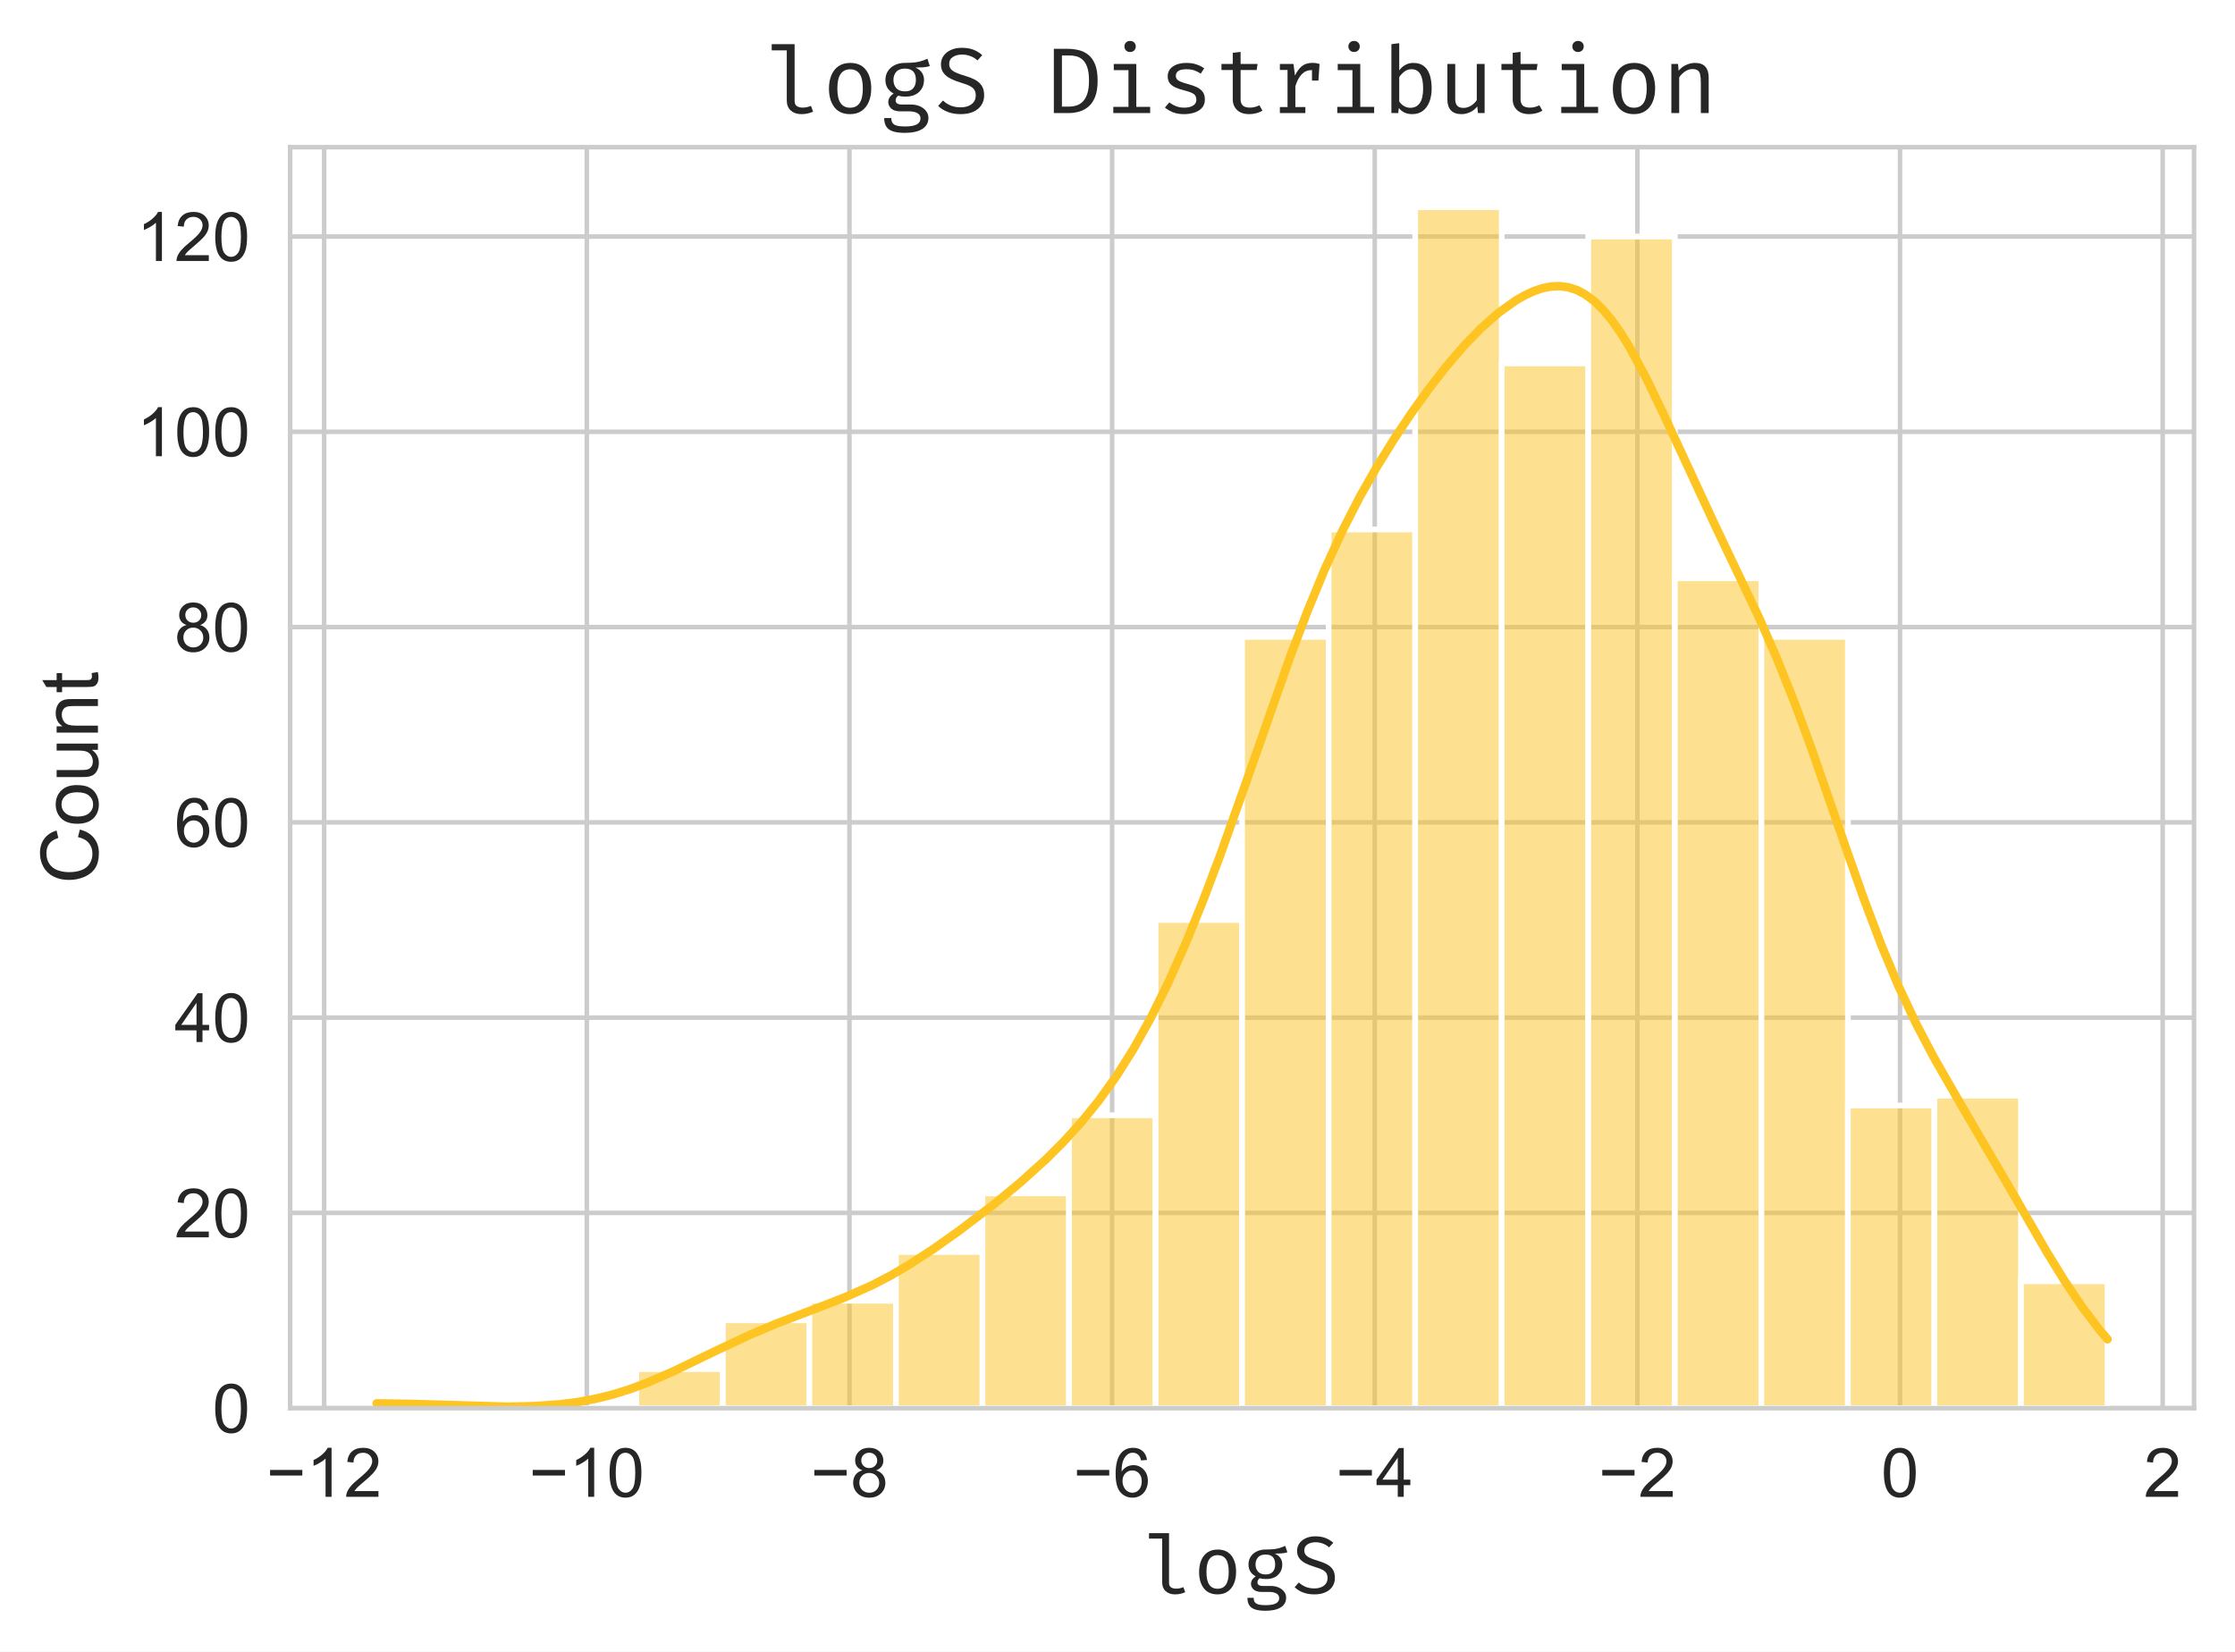
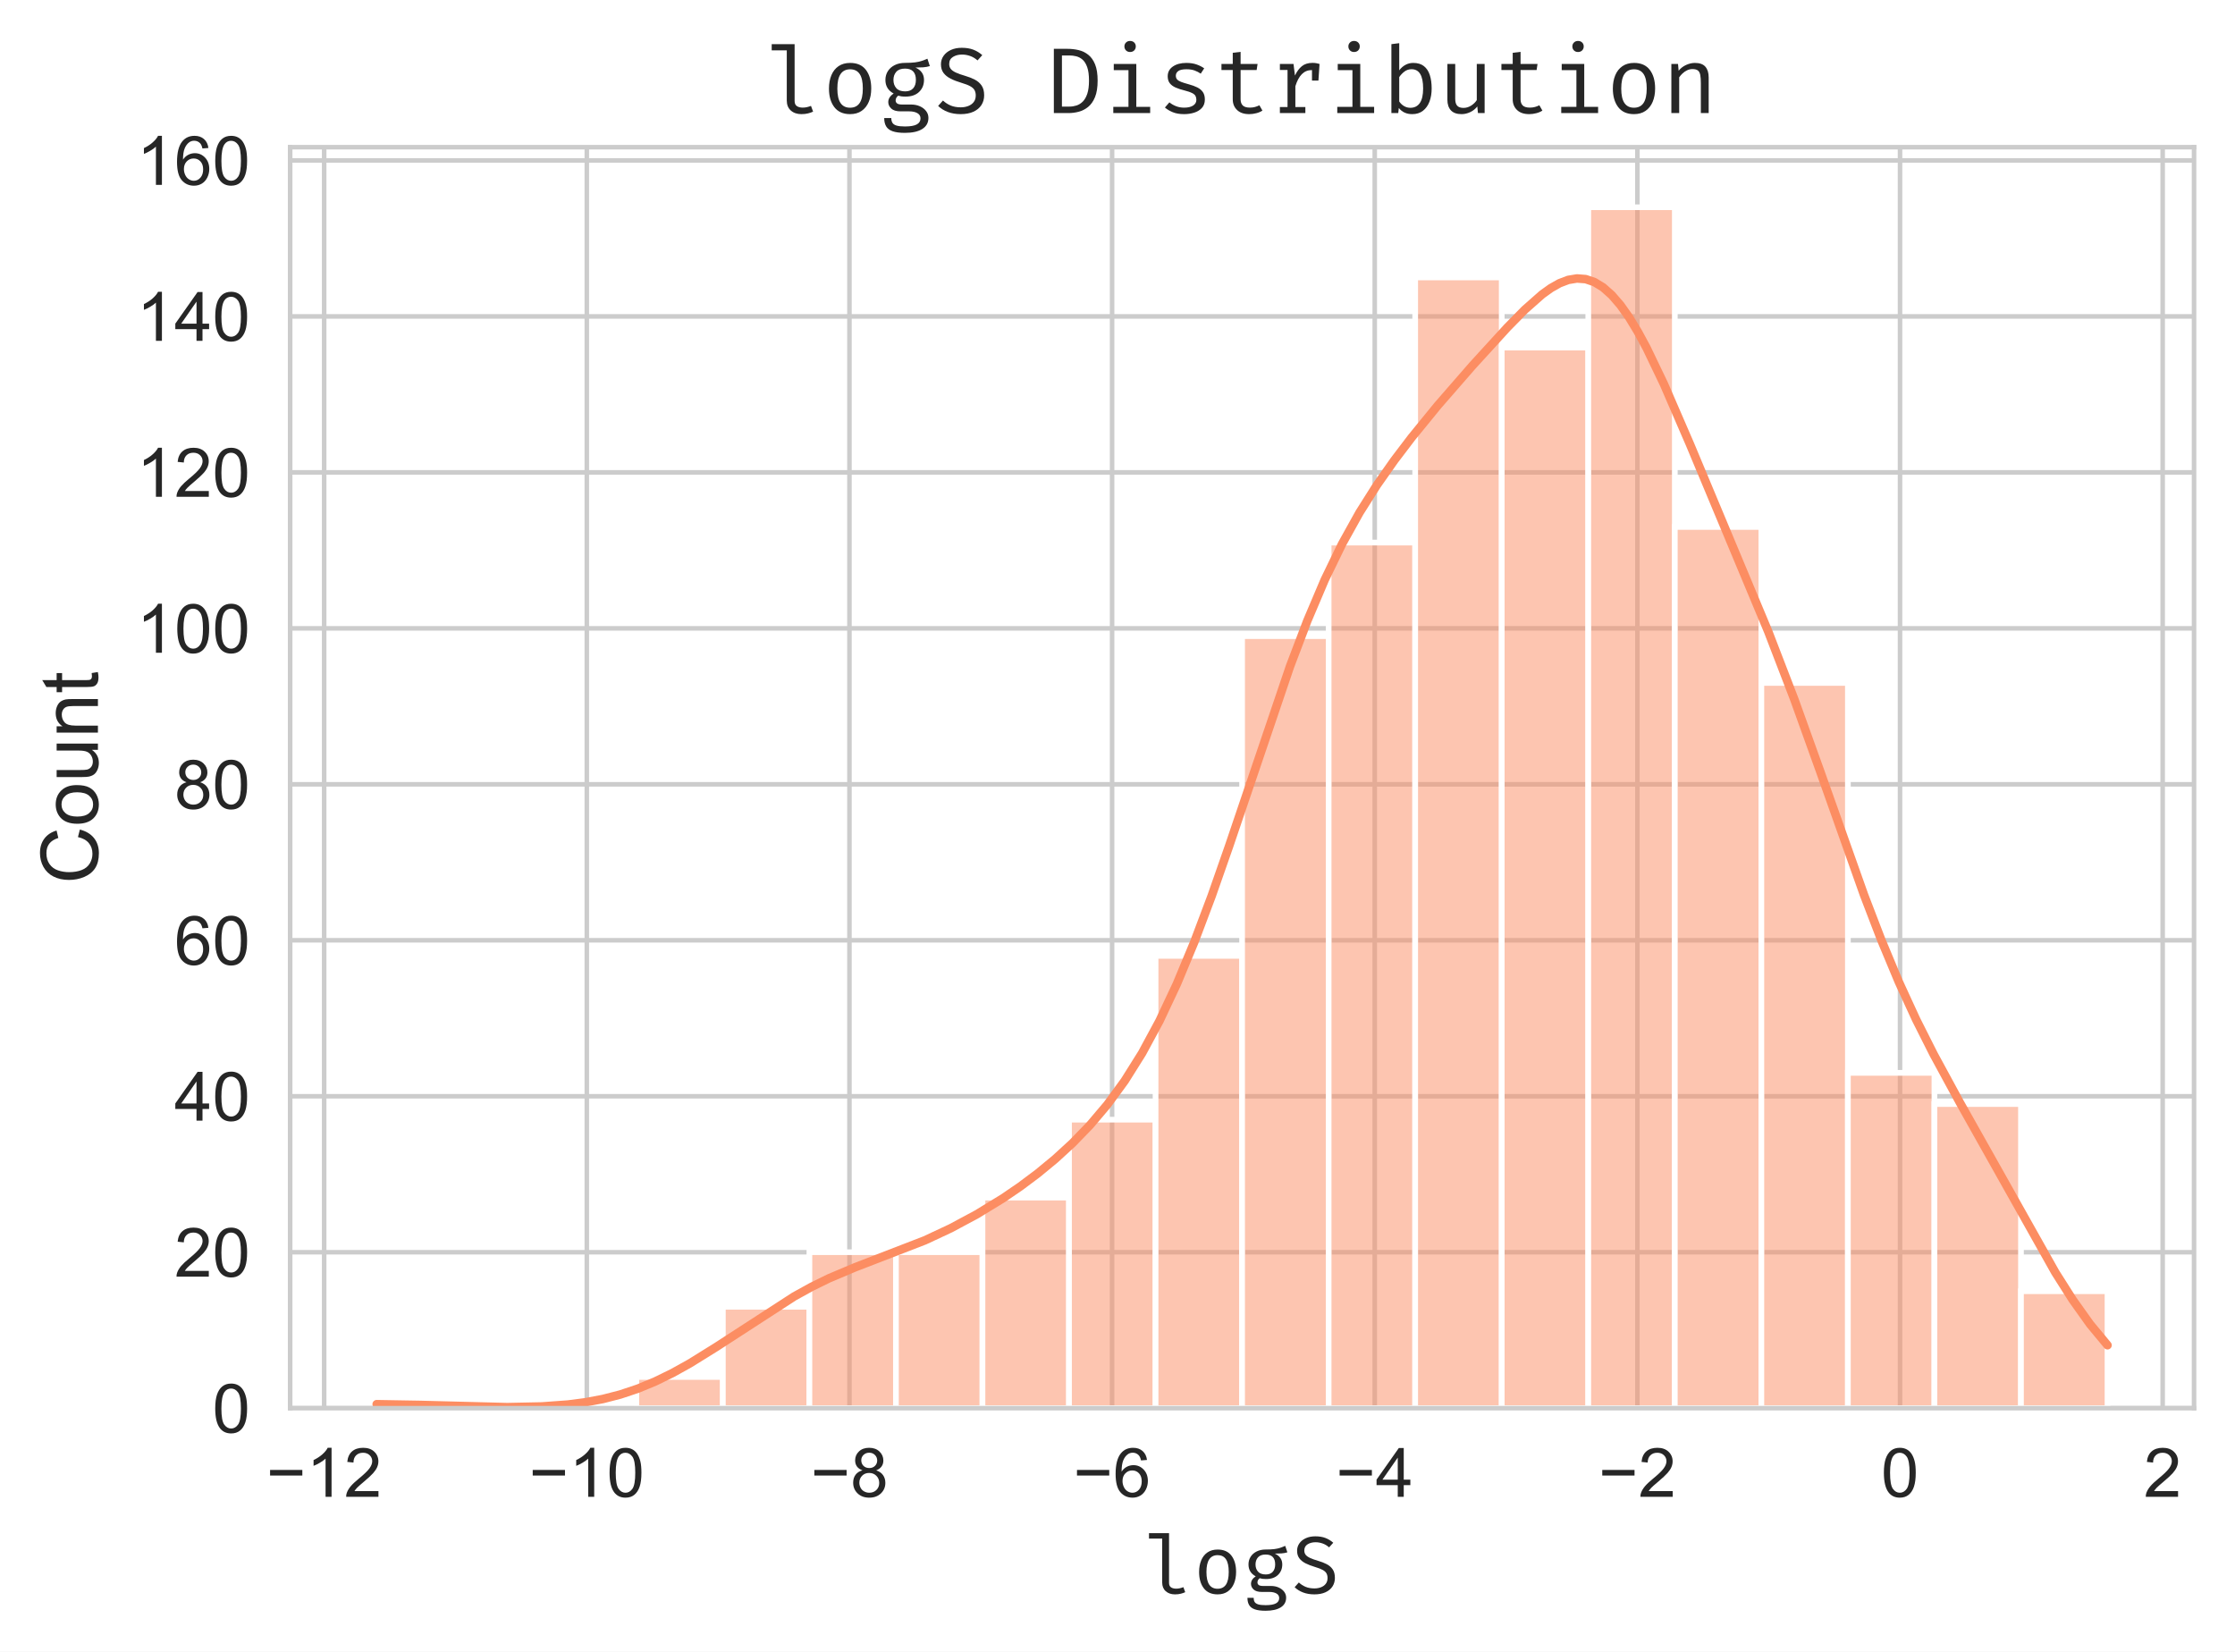
<svg xmlns="http://www.w3.org/2000/svg" xmlns:xlink="http://www.w3.org/1999/xlink" width="393.023pt" height="290.469pt" viewBox="0 0 393.023 290.469" version="1.1">
  <defs>
    <style type="text/css">*{stroke-linejoin: round; stroke-linecap: butt}</style>
  </defs>
  <g id="figure_1">
    <g id="patch_1">
      <path d="M 0 290.469  L 393.023 290.469  L 393.023 0  L 0 0  z " style="fill: #ffffff" />
    </g>
    <g id="axes_1">
      <g id="patch_2">
        <path d="M 51.023 247.645  L 385.823 247.645  L 385.823 25.885  L 51.023 25.885  z " style="fill: #ffffff" />
      </g>
      <g id="matplotlib.axis_1">
        <g id="xtick_1">
          <g id="line2d_1">
-             <path d="M 57.004 247.645  L 57.004 25.885  " clip-path="url(#p0089ec8ebe)" style="fill: none; stroke: #cccccc; stroke-width: 0.8; stroke-linecap: round" />
+             <path d="M 57.004 247.645  L 57.004 25.885  " clip-path="url(#pd2d33fcdca)" style="fill: none; stroke: #cccccc; stroke-width: 0.8; stroke-linecap: round" />
          </g>
          <g id="text_1">
            <g style="fill: #262626" transform="translate(46.82636 263.2344) scale(0.12 -0.12)">
              <defs>
                <path id="ArialMT-2212" d="M 3381 1997  L 356 1997  L 356 2522  L 3381 2522  L 3381 1997  z " transform="scale(0.015625)" />
                <path id="ArialMT-31" d="M 2384 0  L 1822 0  L 1822 3584  Q 1619 3391 1289 3197  Q 959 3003 697 2906  L 697 3450  Q 1169 3672 1522 3987  Q 1875 4303 2022 4600  L 2384 4600  L 2384 0  z " transform="scale(0.015625)" />
                <path id="ArialMT-32" d="M 3222 541  L 3222 0  L 194 0  Q 188 203 259 391  Q 375 700 629 1000  Q 884 1300 1366 1694  Q 2113 2306 2375 2664  Q 2638 3022 2638 3341  Q 2638 3675 2398 3904  Q 2159 4134 1775 4134  Q 1369 4134 1125 3890  Q 881 3647 878 3216  L 300 3275  Q 359 3922 746 4261  Q 1134 4600 1788 4600  Q 2447 4600 2831 4234  Q 3216 3869 3216 3328  Q 3216 3053 3103 2787  Q 2991 2522 2730 2228  Q 2469 1934 1863 1422  Q 1356 997 1212 845  Q 1069 694 975 541  L 3222 541  z " transform="scale(0.015625)" />
              </defs>
              <use xlink:href="#ArialMT-2212" />
              <use xlink:href="#ArialMT-31" transform="translate(58.39844 0)" />
              <use xlink:href="#ArialMT-32" transform="translate(114.0137 0)" />
            </g>
          </g>
        </g>
        <g id="xtick_2">
          <g id="line2d_2">
-             <path d="M 103.19 247.645  L 103.19 25.885  " clip-path="url(#p0089ec8ebe)" style="fill: none; stroke: #cccccc; stroke-width: 0.8; stroke-linecap: round" />
+             <path d="M 103.19 247.645  L 103.19 25.885  " clip-path="url(#pd2d33fcdca)" style="fill: none; stroke: #cccccc; stroke-width: 0.8; stroke-linecap: round" />
          </g>
          <g id="text_2">
            <g style="fill: #262626" transform="translate(93.01204 263.2344) scale(0.12 -0.12)">
              <defs>
                <path id="ArialMT-30" d="M 266 2259  Q 266 3072 433 3567  Q 600 4063 929 4331  Q 1259 4600 1759 4600  Q 2128 4600 2406 4451  Q 2684 4303 2865 4023  Q 3047 3744 3150 3342  Q 3253 2941 3253 2259  Q 3253 1453 3087 958  Q 2922 463 2592 192  Q 2263 -78 1759 -78  Q 1097 -78 719 397  Q 266 969 266 2259  z M 844 2259  Q 844 1131 1108 757  Q 1372 384 1759 384  Q 2147 384 2411 759  Q 2675 1134 2675 2259  Q 2675 3391 2411 3762  Q 2147 4134 1753 4134  Q 1366 4134 1134 3806  Q 844 3388 844 2259  z " transform="scale(0.015625)" />
              </defs>
              <use xlink:href="#ArialMT-2212" />
              <use xlink:href="#ArialMT-31" transform="translate(58.39844 0)" />
              <use xlink:href="#ArialMT-30" transform="translate(114.0137 0)" />
            </g>
          </g>
        </g>
        <g id="xtick_3">
          <g id="line2d_3">
-             <path d="M 149.375 247.645  L 149.375 25.885  " clip-path="url(#p0089ec8ebe)" style="fill: none; stroke: #cccccc; stroke-width: 0.8; stroke-linecap: round" />
+             <path d="M 149.375 247.645  L 149.375 25.885  " clip-path="url(#pd2d33fcdca)" style="fill: none; stroke: #cccccc; stroke-width: 0.8; stroke-linecap: round" />
          </g>
          <g id="text_3">
            <g style="fill: #262626" transform="translate(142.5343 263.2344) scale(0.12 -0.12)">
              <defs>
                <path id="ArialMT-38" d="M 1131 2484  Q 781 2613 612 2850  Q 444 3088 444 3419  Q 444 3919 803 4259  Q 1163 4600 1759 4600  Q 2359 4600 2725 4251  Q 3091 3903 3091 3403  Q 3091 3084 2923 2848  Q 2756 2613 2416 2484  Q 2838 2347 3058 2040  Q 3278 1734 3278 1309  Q 3278 722 2862 322  Q 2447 -78 1769 -78  Q 1091 -78 675 323  Q 259 725 259 1325  Q 259 1772 486 2073  Q 713 2375 1131 2484  z M 1019 3438  Q 1019 3113 1228 2906  Q 1438 2700 1772 2700  Q 2097 2700 2305 2904  Q 2513 3109 2513 3406  Q 2513 3716 2298 3927  Q 2084 4138 1766 4138  Q 1444 4138 1231 3931  Q 1019 3725 1019 3438  z M 838 1322  Q 838 1081 952 856  Q 1066 631 1291 507  Q 1516 384 1775 384  Q 2178 384 2440 643  Q 2703 903 2703 1303  Q 2703 1709 2433 1975  Q 2163 2241 1756 2241  Q 1359 2241 1098 1978  Q 838 1716 838 1322  z " transform="scale(0.015625)" />
              </defs>
              <use xlink:href="#ArialMT-2212" />
              <use xlink:href="#ArialMT-38" transform="translate(58.39844 0)" />
            </g>
          </g>
        </g>
        <g id="xtick_4">
          <g id="line2d_4">
-             <path d="M 195.561 247.645  L 195.561 25.885  " clip-path="url(#p0089ec8ebe)" style="fill: none; stroke: #cccccc; stroke-width: 0.8; stroke-linecap: round" />
+             <path d="M 195.561 247.645  L 195.561 25.885  " clip-path="url(#pd2d33fcdca)" style="fill: none; stroke: #cccccc; stroke-width: 0.8; stroke-linecap: round" />
          </g>
          <g id="text_4">
            <g style="fill: #262626" transform="translate(188.72 263.2344) scale(0.12 -0.12)">
              <defs>
                <path id="ArialMT-36" d="M 3184 3459  L 2625 3416  Q 2550 3747 2413 3897  Q 2184 4138 1850 4138  Q 1581 4138 1378 3988  Q 1113 3794 959 3422  Q 806 3050 800 2363  Q 1003 2672 1297 2822  Q 1591 2972 1913 2972  Q 2475 2972 2870 2558  Q 3266 2144 3266 1488  Q 3266 1056 3080 686  Q 2894 316 2569 119  Q 2244 -78 1831 -78  Q 1128 -78 684 439  Q 241 956 241 2144  Q 241 3472 731 4075  Q 1159 4600 1884 4600  Q 2425 4600 2770 4297  Q 3116 3994 3184 3459  z M 888 1484  Q 888 1194 1011 928  Q 1134 663 1356 523  Q 1578 384 1822 384  Q 2178 384 2434 671  Q 2691 959 2691 1453  Q 2691 1928 2437 2201  Q 2184 2475 1800 2475  Q 1419 2475 1153 2201  Q 888 1928 888 1484  z " transform="scale(0.015625)" />
              </defs>
              <use xlink:href="#ArialMT-2212" />
              <use xlink:href="#ArialMT-36" transform="translate(58.39844 0)" />
            </g>
          </g>
        </g>
        <g id="xtick_5">
          <g id="line2d_5">
-             <path d="M 241.747 247.645  L 241.747 25.885  " clip-path="url(#p0089ec8ebe)" style="fill: none; stroke: #cccccc; stroke-width: 0.8; stroke-linecap: round" />
+             <path d="M 241.747 247.645  L 241.747 25.885  " clip-path="url(#pd2d33fcdca)" style="fill: none; stroke: #cccccc; stroke-width: 0.8; stroke-linecap: round" />
          </g>
          <g id="text_5">
            <g style="fill: #262626" transform="translate(234.9056 263.2344) scale(0.12 -0.12)">
              <defs>
                <path id="ArialMT-34" d="M 2069 0  L 2069 1097  L 81 1097  L 81 1613  L 2172 4581  L 2631 4581  L 2631 1613  L 3250 1613  L 3250 1097  L 2631 1097  L 2631 0  L 2069 0  z M 2069 1613  L 2069 3678  L 634 1613  L 2069 1613  z " transform="scale(0.015625)" />
              </defs>
              <use xlink:href="#ArialMT-2212" />
              <use xlink:href="#ArialMT-34" transform="translate(58.39844 0)" />
            </g>
          </g>
        </g>
        <g id="xtick_6">
          <g id="line2d_6">
-             <path d="M 287.932 247.645  L 287.932 25.885  " clip-path="url(#p0089ec8ebe)" style="fill: none; stroke: #cccccc; stroke-width: 0.8; stroke-linecap: round" />
+             <path d="M 287.932 247.645  L 287.932 25.885  " clip-path="url(#pd2d33fcdca)" style="fill: none; stroke: #cccccc; stroke-width: 0.8; stroke-linecap: round" />
          </g>
          <g id="text_6">
            <g style="fill: #262626" transform="translate(281.0913 263.2344) scale(0.12 -0.12)">
              <use xlink:href="#ArialMT-2212" />
              <use xlink:href="#ArialMT-32" transform="translate(58.39844 0)" />
            </g>
          </g>
        </g>
        <g id="xtick_7">
          <g id="line2d_7">
-             <path d="M 334.118 247.645  L 334.118 25.885  " clip-path="url(#p0089ec8ebe)" style="fill: none; stroke: #cccccc; stroke-width: 0.8; stroke-linecap: round" />
+             <path d="M 334.118 247.645  L 334.118 25.885  " clip-path="url(#pd2d33fcdca)" style="fill: none; stroke: #cccccc; stroke-width: 0.8; stroke-linecap: round" />
          </g>
          <g id="text_7">
            <g style="fill: #262626" transform="translate(330.7814 263.2344) scale(0.12 -0.12)">
              <use xlink:href="#ArialMT-30" />
            </g>
          </g>
        </g>
        <g id="xtick_8">
          <g id="line2d_8">
-             <path d="M 380.304 247.645  L 380.304 25.885  " clip-path="url(#p0089ec8ebe)" style="fill: none; stroke: #cccccc; stroke-width: 0.8; stroke-linecap: round" />
+             <path d="M 380.304 247.645  L 380.304 25.885  " clip-path="url(#pd2d33fcdca)" style="fill: none; stroke: #cccccc; stroke-width: 0.8; stroke-linecap: round" />
          </g>
          <g id="text_8">
            <g style="fill: #262626" transform="translate(376.9671 263.2344) scale(0.12 -0.12)">
              <use xlink:href="#ArialMT-32" />
            </g>
          </g>
        </g>
        <g id="text_9">
          <g style="fill: #262626" transform="translate(201.1897 280.2244) scale(0.14 -0.14)">
            <defs>
              <path id="FiraCode-Regular-6c" d="M 2005 4848  L 2005 853  Q 2005 597 2164 490  Q 2324 384 2576 384  Q 2731 384 2873 417  Q 3016 450 3157 505  L 3305 102  Q 3164 33 2955 -21  Q 2747 -75 2485 -75  Q 2025 -75 1739 179  Q 1454 433 1454 883  L 1454 4411  L 394 4411  L 394 4848  L 2005 4848  z " transform="scale(0.015625)" />
              <path id="FiraCode-Regular-6f" d="M 1976 3528  Q 2708 3528 3082 3039  Q 3456 2550 3456 1730  Q 3456 1201 3285 794  Q 3115 387 2783 156  Q 2452 -75 1969 -75  Q 1237 -75 860 417  Q 483 909 483 1723  Q 483 2255 653 2663  Q 824 3072 1157 3300  Q 1490 3528 1976 3528  z M 1976 3079  Q 1529 3079 1301 2747  Q 1073 2416 1073 1723  Q 1073 1037 1298 707  Q 1523 377 1969 377  Q 2416 377 2640 708  Q 2865 1040 2865 1730  Q 2865 2419 2642 2749  Q 2419 3079 1976 3079  z " transform="scale(0.015625)" />
              <path id="FiraCode-Regular-67" d="M 3469 3824  L 3640 3305  Q 3417 3236 3169 3219  Q 2921 3203 2629 3203  Q 3230 2928 3230 2334  Q 3230 1822 2887 1490  Q 2544 1159 1930 1159  Q 1756 1159 1639 1175  Q 1523 1191 1415 1224  Q 1336 1168 1285 1078  Q 1234 988 1234 889  Q 1234 765 1332 683  Q 1431 601 1697 601  L 2320 601  Q 2668 601 2944 476  Q 3220 351 3380 139  Q 3541 -72 3541 -338  Q 3541 -847 3109 -1119  Q 2678 -1392 1891 -1392  Q 1339 -1392 1020 -1278  Q 702 -1165 566 -933  Q 430 -702 430 -351  L 929 -351  Q 929 -551 1007 -682  Q 1086 -814 1293 -878  Q 1500 -942 1887 -942  Q 2458 -942 2720 -799  Q 2983 -656 2983 -374  Q 2983 -128 2760 -3  Q 2537 121 2202 121  L 1585 121  Q 1136 121 926 318  Q 716 515 716 771  Q 716 1126 1096 1375  Q 515 1684 515 2330  Q 515 2681 689 2952  Q 863 3223 1175 3377  Q 1487 3531 1894 3531  Q 2330 3531 2602 3567  Q 2875 3604 3070 3669  Q 3266 3735 3469 3824  z M 1894 3128  Q 1477 3128 1278 2901  Q 1080 2675 1080 2330  Q 1080 1979 1282 1752  Q 1484 1526 1907 1526  Q 2271 1526 2465 1739  Q 2659 1953 2659 2334  Q 2659 3128 1894 3128  z " transform="scale(0.015625)" />
              <path id="FiraCode-Regular-53" d="M 3522 1250  Q 3522 860 3328 561  Q 3134 263 2765 94  Q 2396 -75 1871 -75  Q 1375 -75 973 75  Q 571 226 286 502  L 624 883  Q 857 663 1162 533  Q 1467 404 1881 404  Q 2156 404 2396 494  Q 2636 584 2783 769  Q 2931 955 2931 1241  Q 2931 1457 2845 1613  Q 2760 1769 2543 1889  Q 2327 2009 1940 2123  Q 1493 2255 1166 2420  Q 840 2586 661 2827  Q 483 3069 483 3430  Q 483 3768 670 4030  Q 857 4293 1186 4442  Q 1516 4592 1946 4592  Q 2416 4592 2762 4459  Q 3108 4326 3390 4076  L 3056 3705  Q 2813 3919 2534 4017  Q 2255 4116 1966 4116  Q 1595 4116 1329 3951  Q 1063 3787 1063 3449  Q 1063 3253 1168 3113  Q 1273 2974 1522 2855  Q 1772 2737 2202 2613  Q 2553 2511 2853 2358  Q 3154 2206 3338 1945  Q 3522 1684 3522 1250  z " transform="scale(0.015625)" />
            </defs>
            <use xlink:href="#FiraCode-Regular-6c" />
            <use xlink:href="#FiraCode-Regular-6f" transform="translate(61.53845 0)" />
            <use xlink:href="#FiraCode-Regular-67" transform="translate(123.0769 0)" />
            <use xlink:href="#FiraCode-Regular-53" transform="translate(184.6154 0)" />
          </g>
        </g>
      </g>
      <g id="matplotlib.axis_2">
        <g id="ytick_1">
          <g id="line2d_9">
-             <path d="M 51.023 247.645  L 385.823 247.645  " clip-path="url(#p0089ec8ebe)" style="fill: none; stroke: #cccccc; stroke-width: 0.8; stroke-linecap: round" />
+             <path d="M 51.023 247.645  L 385.823 247.645  " clip-path="url(#pd2d33fcdca)" style="fill: none; stroke: #cccccc; stroke-width: 0.8; stroke-linecap: round" />
          </g>
          <g id="text_10">
            <g style="fill: #262626" transform="translate(37.34969 251.9397) scale(0.12 -0.12)">
              <use xlink:href="#ArialMT-30" />
            </g>
          </g>
        </g>
        <g id="ytick_2">
          <g id="line2d_10">
-             <path d="M 51.023 213.304  L 385.823 213.304  " clip-path="url(#p0089ec8ebe)" style="fill: none; stroke: #cccccc; stroke-width: 0.8; stroke-linecap: round" />
+             <path d="M 51.023 220.216  L 385.823 220.216  " clip-path="url(#pd2d33fcdca)" style="fill: none; stroke: #cccccc; stroke-width: 0.8; stroke-linecap: round" />
          </g>
          <g id="text_11">
-             <g style="fill: #262626" transform="translate(30.67656 217.5982) scale(0.12 -0.12)">
+             <g style="fill: #262626" transform="translate(30.67656 224.5111) scale(0.12 -0.12)">
              <use xlink:href="#ArialMT-32" />
              <use xlink:href="#ArialMT-30" transform="translate(55.61523 0)" />
            </g>
          </g>
        </g>
        <g id="ytick_3">
          <g id="line2d_11">
-             <path d="M 51.023 178.962  L 385.823 178.962  " clip-path="url(#p0089ec8ebe)" style="fill: none; stroke: #cccccc; stroke-width: 0.8; stroke-linecap: round" />
+             <path d="M 51.023 192.788  L 385.823 192.788  " clip-path="url(#pd2d33fcdca)" style="fill: none; stroke: #cccccc; stroke-width: 0.8; stroke-linecap: round" />
          </g>
          <g id="text_12">
-             <g style="fill: #262626" transform="translate(30.67656 183.2568) scale(0.12 -0.12)">
+             <g style="fill: #262626" transform="translate(30.67656 197.0825) scale(0.12 -0.12)">
              <use xlink:href="#ArialMT-34" />
              <use xlink:href="#ArialMT-30" transform="translate(55.61523 0)" />
            </g>
          </g>
        </g>
        <g id="ytick_4">
          <g id="line2d_12">
-             <path d="M 51.023 144.621  L 385.823 144.621  " clip-path="url(#p0089ec8ebe)" style="fill: none; stroke: #cccccc; stroke-width: 0.8; stroke-linecap: round" />
+             <path d="M 51.023 165.359  L 385.823 165.359  " clip-path="url(#pd2d33fcdca)" style="fill: none; stroke: #cccccc; stroke-width: 0.8; stroke-linecap: round" />
          </g>
          <g id="text_13">
-             <g style="fill: #262626" transform="translate(30.67656 148.9153) scale(0.12 -0.12)">
+             <g style="fill: #262626" transform="translate(30.67656 169.654) scale(0.12 -0.12)">
              <use xlink:href="#ArialMT-36" />
              <use xlink:href="#ArialMT-30" transform="translate(55.61523 0)" />
            </g>
          </g>
        </g>
        <g id="ytick_5">
          <g id="line2d_13">
-             <path d="M 51.023 110.279  L 385.823 110.279  " clip-path="url(#p0089ec8ebe)" style="fill: none; stroke: #cccccc; stroke-width: 0.8; stroke-linecap: round" />
+             <path d="M 51.023 137.931  L 385.823 137.931  " clip-path="url(#pd2d33fcdca)" style="fill: none; stroke: #cccccc; stroke-width: 0.8; stroke-linecap: round" />
          </g>
          <g id="text_14">
-             <g style="fill: #262626" transform="translate(30.67656 114.5738) scale(0.12 -0.12)">
+             <g style="fill: #262626" transform="translate(30.67656 142.2254) scale(0.12 -0.12)">
              <use xlink:href="#ArialMT-38" />
              <use xlink:href="#ArialMT-30" transform="translate(55.61523 0)" />
            </g>
          </g>
        </g>
        <g id="ytick_6">
          <g id="line2d_14">
-             <path d="M 51.023 75.938  L 385.823 75.938  " clip-path="url(#p0089ec8ebe)" style="fill: none; stroke: #cccccc; stroke-width: 0.8; stroke-linecap: round" />
+             <path d="M 51.023 110.502  L 385.823 110.502  " clip-path="url(#pd2d33fcdca)" style="fill: none; stroke: #cccccc; stroke-width: 0.8; stroke-linecap: round" />
          </g>
          <g id="text_15">
-             <g style="fill: #262626" transform="translate(24.00344 80.23237) scale(0.12 -0.12)">
+             <g style="fill: #262626" transform="translate(24.00344 114.7968) scale(0.12 -0.12)">
              <use xlink:href="#ArialMT-31" />
              <use xlink:href="#ArialMT-30" transform="translate(55.61523 0)" />
              <use xlink:href="#ArialMT-30" transform="translate(111.2305 0)" />
            </g>
          </g>
        </g>
        <g id="ytick_7">
          <g id="line2d_15">
-             <path d="M 51.023 41.596  L 385.823 41.596  " clip-path="url(#p0089ec8ebe)" style="fill: none; stroke: #cccccc; stroke-width: 0.8; stroke-linecap: round" />
+             <path d="M 51.023 83.074  L 385.823 83.074  " clip-path="url(#pd2d33fcdca)" style="fill: none; stroke: #cccccc; stroke-width: 0.8; stroke-linecap: round" />
          </g>
          <g id="text_16">
-             <g style="fill: #262626" transform="translate(24.00344 45.89091) scale(0.12 -0.12)">
+             <g style="fill: #262626" transform="translate(24.00344 87.36826) scale(0.12 -0.12)">
              <use xlink:href="#ArialMT-31" />
              <use xlink:href="#ArialMT-32" transform="translate(55.61523 0)" />
              <use xlink:href="#ArialMT-30" transform="translate(111.2305 0)" />
            </g>
          </g>
        </g>
-         <g id="text_17">
+         <g id="ytick_8">
+           <g id="line2d_16">
+             <path d="M 51.023 55.645  L 385.823 55.645  " clip-path="url(#pd2d33fcdca)" style="fill: none; stroke: #cccccc; stroke-width: 0.8; stroke-linecap: round" />
+           </g>
+           <g id="text_17">
+             <g style="fill: #262626" transform="translate(24.00344 59.93969) scale(0.12 -0.12)">
+               <use xlink:href="#ArialMT-31" />
+               <use xlink:href="#ArialMT-34" transform="translate(55.61523 0)" />
+               <use xlink:href="#ArialMT-30" transform="translate(111.2305 0)" />
+             </g>
+           </g>
+         </g>
+         <g id="ytick_9">
+           <g id="line2d_17">
+             <path d="M 51.023 28.216  L 385.823 28.216  " clip-path="url(#pd2d33fcdca)" style="fill: none; stroke: #cccccc; stroke-width: 0.8; stroke-linecap: round" />
+           </g>
+           <g id="text_18">
+             <g style="fill: #262626" transform="translate(24.00344 32.51112) scale(0.12 -0.12)">
+               <use xlink:href="#ArialMT-31" />
+               <use xlink:href="#ArialMT-36" transform="translate(55.61523 0)" />
+               <use xlink:href="#ArialMT-30" transform="translate(111.2305 0)" />
+             </g>
+           </g>
+         </g>
+         <g id="text_19">
          <g style="fill: #262626" transform="translate(17.22094 155.443) rotate(-90) scale(0.14 -0.14)">
            <defs>
              <path id="ArialMT-43" d="M 3763 1606  L 4369 1453  Q 4178 706 3683 314  Q 3188 -78 2472 -78  Q 1731 -78 1267 223  Q 803 525 561 1097  Q 319 1669 319 2325  Q 319 3041 592 3573  Q 866 4106 1370 4382  Q 1875 4659 2481 4659  Q 3169 4659 3637 4309  Q 4106 3959 4291 3325  L 3694 3184  Q 3534 3684 3231 3912  Q 2928 4141 2469 4141  Q 1941 4141 1586 3887  Q 1231 3634 1087 3207  Q 944 2781 944 2328  Q 944 1744 1114 1308  Q 1284 872 1643 656  Q 2003 441 2422 441  Q 2931 441 3284 734  Q 3638 1028 3763 1606  z " transform="scale(0.015625)" />
              <path id="ArialMT-6f" d="M 213 1659  Q 213 2581 725 3025  Q 1153 3394 1769 3394  Q 2453 3394 2887 2945  Q 3322 2497 3322 1706  Q 3322 1066 3130 698  Q 2938 331 2570 128  Q 2203 -75 1769 -75  Q 1072 -75 642 372  Q 213 819 213 1659  z M 791 1659  Q 791 1022 1069 705  Q 1347 388 1769 388  Q 2188 388 2466 706  Q 2744 1025 2744 1678  Q 2744 2294 2464 2611  Q 2184 2928 1769 2928  Q 1347 2928 1069 2612  Q 791 2297 791 1659  z " transform="scale(0.015625)" />
              <path id="ArialMT-75" d="M 2597 0  L 2597 488  Q 2209 -75 1544 -75  Q 1250 -75 995 37  Q 741 150 617 320  Q 494 491 444 738  Q 409 903 409 1263  L 409 3319  L 972 3319  L 972 1478  Q 972 1038 1006 884  Q 1059 663 1231 536  Q 1403 409 1656 409  Q 1909 409 2131 539  Q 2353 669 2445 892  Q 2538 1116 2538 1541  L 2538 3319  L 3100 3319  L 3100 0  L 2597 0  z " transform="scale(0.015625)" />
              <path id="ArialMT-6e" d="M 422 0  L 422 3319  L 928 3319  L 928 2847  Q 1294 3394 1984 3394  Q 2284 3394 2536 3286  Q 2788 3178 2913 3003  Q 3038 2828 3088 2588  Q 3119 2431 3119 2041  L 3119 0  L 2556 0  L 2556 2019  Q 2556 2363 2490 2533  Q 2425 2703 2258 2804  Q 2091 2906 1866 2906  Q 1506 2906 1245 2678  Q 984 2450 984 1813  L 984 0  L 422 0  z " transform="scale(0.015625)" />
              <path id="ArialMT-74" d="M 1650 503  L 1731 6  Q 1494 -44 1306 -44  Q 1000 -44 831 53  Q 663 150 594 308  Q 525 466 525 972  L 525 2881  L 113 2881  L 113 3319  L 525 3319  L 525 4141  L 1084 4478  L 1084 3319  L 1650 3319  L 1650 2881  L 1084 2881  L 1084 941  Q 1084 700 1114 631  Q 1144 563 1211 522  Q 1278 481 1403 481  Q 1497 481 1650 503  z " transform="scale(0.015625)" />
            </defs>
            <use xlink:href="#ArialMT-43" />
            <use xlink:href="#ArialMT-6f" transform="translate(72.2168 0)" />
            <use xlink:href="#ArialMT-75" transform="translate(127.832 0)" />
            <use xlink:href="#ArialMT-6e" transform="translate(183.4473 0)" />
            <use xlink:href="#ArialMT-74" transform="translate(239.0625 0)" />
          </g>
        </g>
      </g>
      <g id="patch_3">
-         <path d="M 66.241 247.645  L 81.459 247.645  L 81.459 245.928  L 66.241 245.928  z " clip-path="url(#p0089ec8ebe)" style="fill: #fdc422; fill-opacity: 0.5; stroke: #ffffff; stroke-linejoin: miter" />
+         <path d="M 66.241 247.645  L 81.459 247.645  L 81.459 246.274  L 66.241 246.274  z " clip-path="url(#pd2d33fcdca)" style="fill: #fc8d62; fill-opacity: 0.5; stroke: #ffffff; stroke-linejoin: miter" />
      </g>
      <g id="patch_4">
-         <path d="M 81.459 247.645  L 96.677 247.645  L 96.677 247.645  L 81.459 247.645  z " clip-path="url(#p0089ec8ebe)" style="fill: #fdc422; fill-opacity: 0.5; stroke: #ffffff; stroke-linejoin: miter" />
+         <path d="M 81.459 247.645  L 96.677 247.645  L 96.677 247.645  L 81.459 247.645  z " clip-path="url(#pd2d33fcdca)" style="fill: #fc8d62; fill-opacity: 0.5; stroke: #ffffff; stroke-linejoin: miter" />
      </g>
      <g id="patch_5">
-         <path d="M 96.677 247.645  L 111.896 247.645  L 111.896 247.645  L 96.677 247.645  z " clip-path="url(#p0089ec8ebe)" style="fill: #fdc422; fill-opacity: 0.5; stroke: #ffffff; stroke-linejoin: miter" />
+         <path d="M 96.677 247.645  L 111.896 247.645  L 111.896 247.645  L 96.677 247.645  z " clip-path="url(#pd2d33fcdca)" style="fill: #fc8d62; fill-opacity: 0.5; stroke: #ffffff; stroke-linejoin: miter" />
      </g>
      <g id="patch_6">
-         <path d="M 111.896 247.645  L 127.114 247.645  L 127.114 240.777  L 111.896 240.777  z " clip-path="url(#p0089ec8ebe)" style="fill: #fdc422; fill-opacity: 0.5; stroke: #ffffff; stroke-linejoin: miter" />
+         <path d="M 111.896 247.645  L 127.114 247.645  L 127.114 242.159  L 111.896 242.159  z " clip-path="url(#pd2d33fcdca)" style="fill: #fc8d62; fill-opacity: 0.5; stroke: #ffffff; stroke-linejoin: miter" />
      </g>
      <g id="patch_7">
-         <path d="M 127.114 247.645  L 142.332 247.645  L 142.332 232.191  L 127.114 232.191  z " clip-path="url(#p0089ec8ebe)" style="fill: #fdc422; fill-opacity: 0.5; stroke: #ffffff; stroke-linejoin: miter" />
+         <path d="M 127.114 247.645  L 142.332 247.645  L 142.332 229.816  L 127.114 229.816  z " clip-path="url(#pd2d33fcdca)" style="fill: #fc8d62; fill-opacity: 0.5; stroke: #ffffff; stroke-linejoin: miter" />
      </g>
      <g id="patch_8">
-         <path d="M 142.332 247.645  L 157.55 247.645  L 157.55 228.757  L 142.332 228.757  z " clip-path="url(#p0089ec8ebe)" style="fill: #fdc422; fill-opacity: 0.5; stroke: #ffffff; stroke-linejoin: miter" />
+         <path d="M 142.332 247.645  L 157.55 247.645  L 157.55 220.216  L 142.332 220.216  z " clip-path="url(#pd2d33fcdca)" style="fill: #fc8d62; fill-opacity: 0.5; stroke: #ffffff; stroke-linejoin: miter" />
      </g>
      <g id="patch_9">
-         <path d="M 157.55 247.645  L 172.768 247.645  L 172.768 220.172  L 157.55 220.172  z " clip-path="url(#p0089ec8ebe)" style="fill: #fdc422; fill-opacity: 0.5; stroke: #ffffff; stroke-linejoin: miter" />
+         <path d="M 157.55 247.645  L 172.768 247.645  L 172.768 220.216  L 157.55 220.216  z " clip-path="url(#pd2d33fcdca)" style="fill: #fc8d62; fill-opacity: 0.5; stroke: #ffffff; stroke-linejoin: miter" />
      </g>
      <g id="patch_10">
-         <path d="M 172.768 247.645  L 187.986 247.645  L 187.986 209.869  L 172.768 209.869  z " clip-path="url(#p0089ec8ebe)" style="fill: #fdc422; fill-opacity: 0.5; stroke: #ffffff; stroke-linejoin: miter" />
+         <path d="M 172.768 247.645  L 187.986 247.645  L 187.986 210.616  L 172.768 210.616  z " clip-path="url(#pd2d33fcdca)" style="fill: #fc8d62; fill-opacity: 0.5; stroke: #ffffff; stroke-linejoin: miter" />
      </g>
      <g id="patch_11">
-         <path d="M 187.986 247.645  L 203.205 247.645  L 203.205 196.133  L 187.986 196.133  z " clip-path="url(#p0089ec8ebe)" style="fill: #fdc422; fill-opacity: 0.5; stroke: #ffffff; stroke-linejoin: miter" />
+         <path d="M 187.986 247.645  L 203.205 247.645  L 203.205 196.902  L 187.986 196.902  z " clip-path="url(#pd2d33fcdca)" style="fill: #fc8d62; fill-opacity: 0.5; stroke: #ffffff; stroke-linejoin: miter" />
      </g>
      <g id="patch_12">
-         <path d="M 203.205 247.645  L 218.423 247.645  L 218.423 161.791  L 203.205 161.791  z " clip-path="url(#p0089ec8ebe)" style="fill: #fdc422; fill-opacity: 0.5; stroke: #ffffff; stroke-linejoin: miter" />
+         <path d="M 203.205 247.645  L 218.423 247.645  L 218.423 168.102  L 203.205 168.102  z " clip-path="url(#pd2d33fcdca)" style="fill: #fc8d62; fill-opacity: 0.5; stroke: #ffffff; stroke-linejoin: miter" />
      </g>
      <g id="patch_13">
-         <path d="M 218.423 247.645  L 233.641 247.645  L 233.641 111.996  L 218.423 111.996  z " clip-path="url(#p0089ec8ebe)" style="fill: #fdc422; fill-opacity: 0.5; stroke: #ffffff; stroke-linejoin: miter" />
+         <path d="M 218.423 247.645  L 233.641 247.645  L 233.641 111.874  L 218.423 111.874  z " clip-path="url(#pd2d33fcdca)" style="fill: #fc8d62; fill-opacity: 0.5; stroke: #ffffff; stroke-linejoin: miter" />
      </g>
      <g id="patch_14">
-         <path d="M 233.641 247.645  L 248.859 247.645  L 248.859 93.108  L 233.641 93.108  z " clip-path="url(#p0089ec8ebe)" style="fill: #fdc422; fill-opacity: 0.5; stroke: #ffffff; stroke-linejoin: miter" />
+         <path d="M 233.641 247.645  L 248.859 247.645  L 248.859 95.416  L 233.641 95.416  z " clip-path="url(#pd2d33fcdca)" style="fill: #fc8d62; fill-opacity: 0.5; stroke: #ffffff; stroke-linejoin: miter" />
      </g>
      <g id="patch_15">
-         <path d="M 248.859 247.645  L 264.077 247.645  L 264.077 36.445  L 248.859 36.445  z " clip-path="url(#p0089ec8ebe)" style="fill: #fdc422; fill-opacity: 0.5; stroke: #ffffff; stroke-linejoin: miter" />
+         <path d="M 248.859 247.645  L 264.077 247.645  L 264.077 48.788  L 248.859 48.788  z " clip-path="url(#pd2d33fcdca)" style="fill: #fc8d62; fill-opacity: 0.5; stroke: #ffffff; stroke-linejoin: miter" />
      </g>
      <g id="patch_16">
-         <path d="M 264.077 247.645  L 279.296 247.645  L 279.296 63.918  L 264.077 63.918  z " clip-path="url(#p0089ec8ebe)" style="fill: #fdc422; fill-opacity: 0.5; stroke: #ffffff; stroke-linejoin: miter" />
+         <path d="M 264.077 247.645  L 279.296 247.645  L 279.296 61.131  L 264.077 61.131  z " clip-path="url(#pd2d33fcdca)" style="fill: #fc8d62; fill-opacity: 0.5; stroke: #ffffff; stroke-linejoin: miter" />
      </g>
      <g id="patch_17">
-         <path d="M 279.296 247.645  L 294.514 247.645  L 294.514 41.596  L 279.296 41.596  z " clip-path="url(#p0089ec8ebe)" style="fill: #fdc422; fill-opacity: 0.5; stroke: #ffffff; stroke-linejoin: miter" />
+         <path d="M 279.296 247.645  L 294.514 247.645  L 294.514 36.445  L 279.296 36.445  z " clip-path="url(#pd2d33fcdca)" style="fill: #fc8d62; fill-opacity: 0.5; stroke: #ffffff; stroke-linejoin: miter" />
      </g>
      <g id="patch_18">
-         <path d="M 294.514 247.645  L 309.732 247.645  L 309.732 101.694  L 294.514 101.694  z " clip-path="url(#p0089ec8ebe)" style="fill: #fdc422; fill-opacity: 0.5; stroke: #ffffff; stroke-linejoin: miter" />
+         <path d="M 294.514 247.645  L 309.732 247.645  L 309.732 92.674  L 294.514 92.674  z " clip-path="url(#pd2d33fcdca)" style="fill: #fc8d62; fill-opacity: 0.5; stroke: #ffffff; stroke-linejoin: miter" />
      </g>
      <g id="patch_19">
-         <path d="M 309.732 247.645  L 324.95 247.645  L 324.95 111.996  L 309.732 111.996  z " clip-path="url(#p0089ec8ebe)" style="fill: #fdc422; fill-opacity: 0.5; stroke: #ffffff; stroke-linejoin: miter" />
+         <path d="M 309.732 247.645  L 324.95 247.645  L 324.95 120.102  L 309.732 120.102  z " clip-path="url(#pd2d33fcdca)" style="fill: #fc8d62; fill-opacity: 0.5; stroke: #ffffff; stroke-linejoin: miter" />
      </g>
      <g id="patch_20">
-         <path d="M 324.95 247.645  L 340.168 247.645  L 340.168 194.416  L 324.95 194.416  z " clip-path="url(#p0089ec8ebe)" style="fill: #fdc422; fill-opacity: 0.5; stroke: #ffffff; stroke-linejoin: miter" />
+         <path d="M 324.95 247.645  L 340.168 247.645  L 340.168 188.674  L 324.95 188.674  z " clip-path="url(#pd2d33fcdca)" style="fill: #fc8d62; fill-opacity: 0.5; stroke: #ffffff; stroke-linejoin: miter" />
      </g>
      <g id="patch_21">
-         <path d="M 340.168 247.645  L 355.386 247.645  L 355.386 192.699  L 340.168 192.699  z " clip-path="url(#p0089ec8ebe)" style="fill: #fdc422; fill-opacity: 0.5; stroke: #ffffff; stroke-linejoin: miter" />
+         <path d="M 340.168 247.645  L 355.386 247.645  L 355.386 194.159  L 340.168 194.159  z " clip-path="url(#pd2d33fcdca)" style="fill: #fc8d62; fill-opacity: 0.5; stroke: #ffffff; stroke-linejoin: miter" />
      </g>
      <g id="patch_22">
-         <path d="M 355.386 247.645  L 370.605 247.645  L 370.605 225.323  L 355.386 225.323  z " clip-path="url(#p0089ec8ebe)" style="fill: #fdc422; fill-opacity: 0.5; stroke: #ffffff; stroke-linejoin: miter" />
-       </g>
-       <g id="line2d_16">
-         <path d="M 66.241 246.797  L 72.359 246.895  L 89.183 247.385  L 93.771 247.292  L 98.36 246.975  L 101.419 246.593  L 104.478 246.042  L 107.537 245.301  L 110.595 244.36  L 113.654 243.23  L 118.243 241.244  L 125.89 237.55  L 132.008 234.686  L 136.596 232.746  L 144.244 229.831  L 148.832 228.04  L 153.421 225.985  L 156.479 224.398  L 159.538 222.623  L 164.127 219.649  L 168.715 216.396  L 174.833 211.737  L 179.421 207.956  L 184.01 203.804  L 187.069 200.745  L 190.128 197.373  L 193.187 193.604  L 196.246 189.343  L 199.304 184.502  L 202.363 179.011  L 205.422 172.832  L 208.481 165.96  L 211.54 158.433  L 214.599 150.331  L 219.188 137.403  L 226.835 115.608  L 229.894 107.535  L 232.953 100.124  L 236.012 93.446  L 239.071 87.466  L 242.13 82.076  L 245.188 77.148  L 248.247 72.578  L 251.306 68.322  L 254.365 64.392  L 257.424 60.828  L 260.483 57.68  L 263.542 54.989  L 266.601 52.806  L 268.13 51.931  L 269.66 51.222  L 271.189 50.699  L 272.719 50.389  L 274.248 50.319  L 275.778 50.518  L 277.307 51.012  L 278.837 51.826  L 280.366 52.975  L 281.896 54.469  L 283.425 56.303  L 284.955 58.465  L 286.484 60.929  L 289.543 66.612  L 292.602 72.987  L 301.779 92.784  L 309.426 108.838  L 312.485 115.842  L 315.544 123.49  L 318.603 131.788  L 324.721 149.465  L 327.78 158.131  L 330.839 166.22  L 333.897 173.531  L 336.956 180.038  L 340.015 185.872  L 344.604 193.867  L 353.781 209.555  L 359.898 220.122  L 362.957 225.098  L 366.016 229.668  L 369.075 233.716  L 370.605 235.52  L 370.605 235.52  " clip-path="url(#p0089ec8ebe)" style="fill: none; stroke: #fdc422; stroke-width: 1.5; stroke-linecap: round" />
+         <path d="M 355.386 247.645  L 370.605 247.645  L 370.605 227.074  L 355.386 227.074  z " clip-path="url(#pd2d33fcdca)" style="fill: #fc8d62; fill-opacity: 0.5; stroke: #ffffff; stroke-linejoin: miter" />
+       </g>
+       <g id="line2d_18">
+         <path d="M 66.241 246.944  L 73.888 247.074  L 89.183 247.464  L 95.301 247.339  L 99.889 247.003  L 102.948 246.607  L 106.007 246.032  L 109.066 245.244  L 112.125 244.224  L 115.184 242.962  L 118.243 241.468  L 121.302 239.768  L 125.89 236.92  L 139.655 227.997  L 142.714 226.309  L 145.773 224.807  L 150.362 222.87  L 162.597 218.145  L 167.186 216.003  L 171.774 213.542  L 176.363 210.737  L 179.421 208.648  L 182.48 206.359  L 185.539 203.837  L 188.598 201.033  L 191.657 197.876  L 194.716 194.265  L 197.775 190.082  L 200.834 185.208  L 203.893 179.544  L 206.952 173.034  L 210.011 165.68  L 213.07 157.558  L 216.129 148.818  L 226.835 117.223  L 229.894 109.169  L 232.953 101.961  L 236.012 95.645  L 239.071 90.144  L 242.13 85.304  L 245.188 80.95  L 248.247 76.928  L 252.836 71.303  L 258.954 64.274  L 265.072 57.58  L 268.13 54.468  L 271.189 51.766  L 272.719 50.669  L 274.248 49.805  L 275.778 49.224  L 277.307 48.971  L 278.837 49.087  L 280.366 49.603  L 281.896 50.537  L 283.425 51.894  L 284.955 53.665  L 286.484 55.826  L 288.013 58.344  L 289.543 61.172  L 292.602 67.552  L 297.19 78.149  L 310.955 111.098  L 315.544 123.026  L 320.132 135.794  L 327.78 157.36  L 330.839 165.336  L 333.897 172.659  L 336.956 179.307  L 340.015 185.383  L 344.604 193.833  L 361.428 223.769  L 364.487 228.59  L 367.546 232.886  L 370.605 236.571  L 370.605 236.571  " clip-path="url(#pd2d33fcdca)" style="fill: none; stroke: #fc8d62; stroke-width: 1.5; stroke-linecap: round" />
      </g>
      <g id="patch_23">
        <path d="M 51.023 247.645  L 51.023 25.885  " style="fill: none; stroke: #cccccc; stroke-width: 0.8; stroke-linejoin: miter; stroke-linecap: square" />
      </g>
      <g id="patch_24">
        <path d="M 385.823 247.645  L 385.823 25.885  " style="fill: none; stroke: #cccccc; stroke-width: 0.8; stroke-linejoin: miter; stroke-linecap: square" />
      </g>
      <g id="patch_25">
        <path d="M 51.023 247.645  L 385.823 247.645  " style="fill: none; stroke: #cccccc; stroke-width: 0.8; stroke-linejoin: miter; stroke-linecap: square" />
      </g>
      <g id="patch_26">
        <path d="M 51.023 25.885  L 385.823 25.885  " style="fill: none; stroke: #cccccc; stroke-width: 0.8; stroke-linejoin: miter; stroke-linecap: square" />
      </g>
-       <g id="text_18">
+       <g id="text_20">
        <g style="fill: #262626" transform="translate(134.7191 19.885) scale(0.16 -0.16)">
          <defs>
            <path id="FiraCode-Regular-20" transform="scale(0.015625)" />
            <path id="FiraCode-Regular-44" d="M 3627 2281  Q 3627 1572 3443 1124  Q 3259 676 2957 431  Q 2655 187 2295 93  Q 1936 0 1585 0  L 548 0  L 548 4519  L 1513 4519  Q 1910 4519 2286 4430  Q 2662 4342 2965 4104  Q 3269 3866 3448 3426  Q 3627 2987 3627 2281  z M 3020 2281  Q 3020 2872 2895 3226  Q 2770 3581 2566 3758  Q 2363 3935 2122 3994  Q 1881 4053 1648 4053  L 1116 4053  L 1116 456  L 1654 456  Q 1897 456 2140 533  Q 2383 610 2581 807  Q 2780 1004 2900 1362  Q 3020 1720 3020 2281  z " transform="scale(0.015625)" />
            <path id="FiraCode-Regular-69" d="M 1969 5074  Q 2153 5074 2263 4962  Q 2373 4851 2373 4690  Q 2373 4523 2263 4409  Q 2153 4296 1969 4296  Q 1795 4296 1683 4409  Q 1572 4523 1572 4690  Q 1572 4851 1683 4962  Q 1795 5074 1969 5074  z M 2409 3456  L 2409 437  L 3384 437  L 3384 0  L 791 0  L 791 437  L 1858 437  L 1858 3019  L 824 3019  L 824 3456  L 2409 3456  z " transform="scale(0.015625)" />
            <path id="FiraCode-Regular-73" d="M 1835 381  Q 2235 381 2465 528  Q 2695 676 2695 929  Q 2695 1083 2637 1198  Q 2580 1313 2402 1406  Q 2225 1500 1858 1592  Q 1500 1680 1236 1796  Q 972 1913 825 2100  Q 679 2288 679 2586  Q 679 3023 1043 3275  Q 1408 3528 1992 3528  Q 2409 3528 2719 3416  Q 3029 3305 3246 3147  L 3003 2773  Q 2809 2908 2571 2995  Q 2334 3082 1999 3082  Q 1592 3082 1421 2955  Q 1251 2829 1251 2629  Q 1251 2475 1334 2374  Q 1418 2274 1618 2195  Q 1818 2117 2169 2022  Q 2508 1930 2760 1805  Q 3013 1680 3152 1478  Q 3292 1277 3292 955  Q 3292 587 3082 359  Q 2872 131 2539 28  Q 2206 -75 1835 -75  Q 1365 -75 1035 61  Q 706 197 483 391  L 798 755  Q 1001 587 1265 484  Q 1529 381 1835 381  z " transform="scale(0.015625)" />
            <path id="FiraCode-Regular-74" d="M 3404 174  Q 3226 56 2973 -9  Q 2721 -75 2478 -75  Q 1920 -75 1618 217  Q 1316 509 1316 968  L 1316 3029  L 522 3029  L 522 3456  L 1316 3456  L 1316 4240  L 1868 4306  L 1868 3456  L 3062 3456  L 2997 3029  L 1868 3029  L 1868 975  Q 1868 686 2020 535  Q 2173 384 2527 384  Q 2721 384 2885 430  Q 3049 476 3190 548  L 3404 174  z " transform="scale(0.015625)" />
            <path id="FiraCode-Regular-72" d="M 693 0  L 693 423  L 1231 423  L 1231 3033  L 693 3033  L 693 3456  L 1651 3456  L 1753 2639  Q 1953 3065 2238 3298  Q 2524 3531 2993 3531  Q 3138 3531 3251 3510  Q 3364 3489 3482 3456  L 3404 2288  L 2951 2288  L 2951 3023  Q 2937 3023 2921 3023  Q 2127 3023 1782 1887  L 1782 423  L 2485 423  L 2485 0  L 693 0  z " transform="scale(0.015625)" />
            <path id="FiraCode-Regular-62" d="M 1211 3006  Q 1398 3256 1649 3392  Q 1900 3528 2196 3528  Q 2659 3528 2944 3305  Q 3230 3082 3361 2676  Q 3492 2271 3492 1730  Q 3492 1208 3336 799  Q 3180 391 2875 158  Q 2570 -75 2124 -75  Q 1523 -75 1182 358  L 1142 0  L 660 0  L 660 4848  L 1211 4917  L 1211 3006  z M 1992 371  Q 2425 371 2658 705  Q 2892 1040 2892 1733  Q 2892 3085 2078 3085  Q 1789 3085 1569 2913  Q 1349 2741 1211 2530  L 1211 817  Q 1346 610 1551 490  Q 1756 371 1992 371  z " transform="scale(0.015625)" />
            <path id="FiraCode-Regular-75" d="M 1211 3456  L 1211 1008  Q 1211 666 1352 515  Q 1493 364 1792 364  Q 2078 364 2332 526  Q 2586 689 2727 912  L 2727 3456  L 3279 3456  L 3279 0  L 2809 0  L 2764 466  Q 2560 203 2259 64  Q 1959 -75 1657 -75  Q 1155 -75 907 192  Q 660 459 660 942  L 660 3456  L 1211 3456  z " transform="scale(0.015625)" />
            <path id="FiraCode-Regular-6e" d="M 660 0  L 660 3456  L 1129 3456  L 1172 2977  Q 1382 3243 1697 3385  Q 2012 3528 2314 3528  Q 2823 3528 3054 3259  Q 3285 2990 3285 2511  L 3285 0  L 2734 0  L 2734 2104  Q 2734 2458 2694 2674  Q 2655 2891 2529 2993  Q 2403 3095 2143 3095  Q 1940 3095 1761 3006  Q 1582 2918 1442 2785  Q 1303 2652 1211 2517  L 1211 0  L 660 0  z " transform="scale(0.015625)" />
          </defs>
          <use xlink:href="#FiraCode-Regular-6c" />
          <use xlink:href="#FiraCode-Regular-6f" transform="translate(61.53845 0)" />
          <use xlink:href="#FiraCode-Regular-67" transform="translate(123.0769 0)" />
          <use xlink:href="#FiraCode-Regular-53" transform="translate(184.6154 0)" />
          <use xlink:href="#FiraCode-Regular-20" transform="translate(246.1538 0)" />
          <use xlink:href="#FiraCode-Regular-44" transform="translate(307.6923 0)" />
          <use xlink:href="#FiraCode-Regular-69" transform="translate(369.2307 0)" />
          <use xlink:href="#FiraCode-Regular-73" transform="translate(430.7692 0)" />
          <use xlink:href="#FiraCode-Regular-74" transform="translate(492.3076 0)" />
          <use xlink:href="#FiraCode-Regular-72" transform="translate(553.8461 0)" />
          <use xlink:href="#FiraCode-Regular-69" transform="translate(615.3845 0)" />
          <use xlink:href="#FiraCode-Regular-62" transform="translate(676.923 0)" />
          <use xlink:href="#FiraCode-Regular-75" transform="translate(738.4614 0)" />
          <use xlink:href="#FiraCode-Regular-74" transform="translate(799.9999 0)" />
          <use xlink:href="#FiraCode-Regular-69" transform="translate(861.5383 0)" />
          <use xlink:href="#FiraCode-Regular-6f" transform="translate(923.0768 0)" />
          <use xlink:href="#FiraCode-Regular-6e" transform="translate(984.6152 0)" />
        </g>
      </g>
    </g>
  </g>
  <defs>
-     <clipPath id="p0089ec8ebe">
+     <clipPath id="pd2d33fcdca">
      <rect x="51.023" y="25.885" width="334.8" height="221.76" />
    </clipPath>
  </defs>
</svg>
